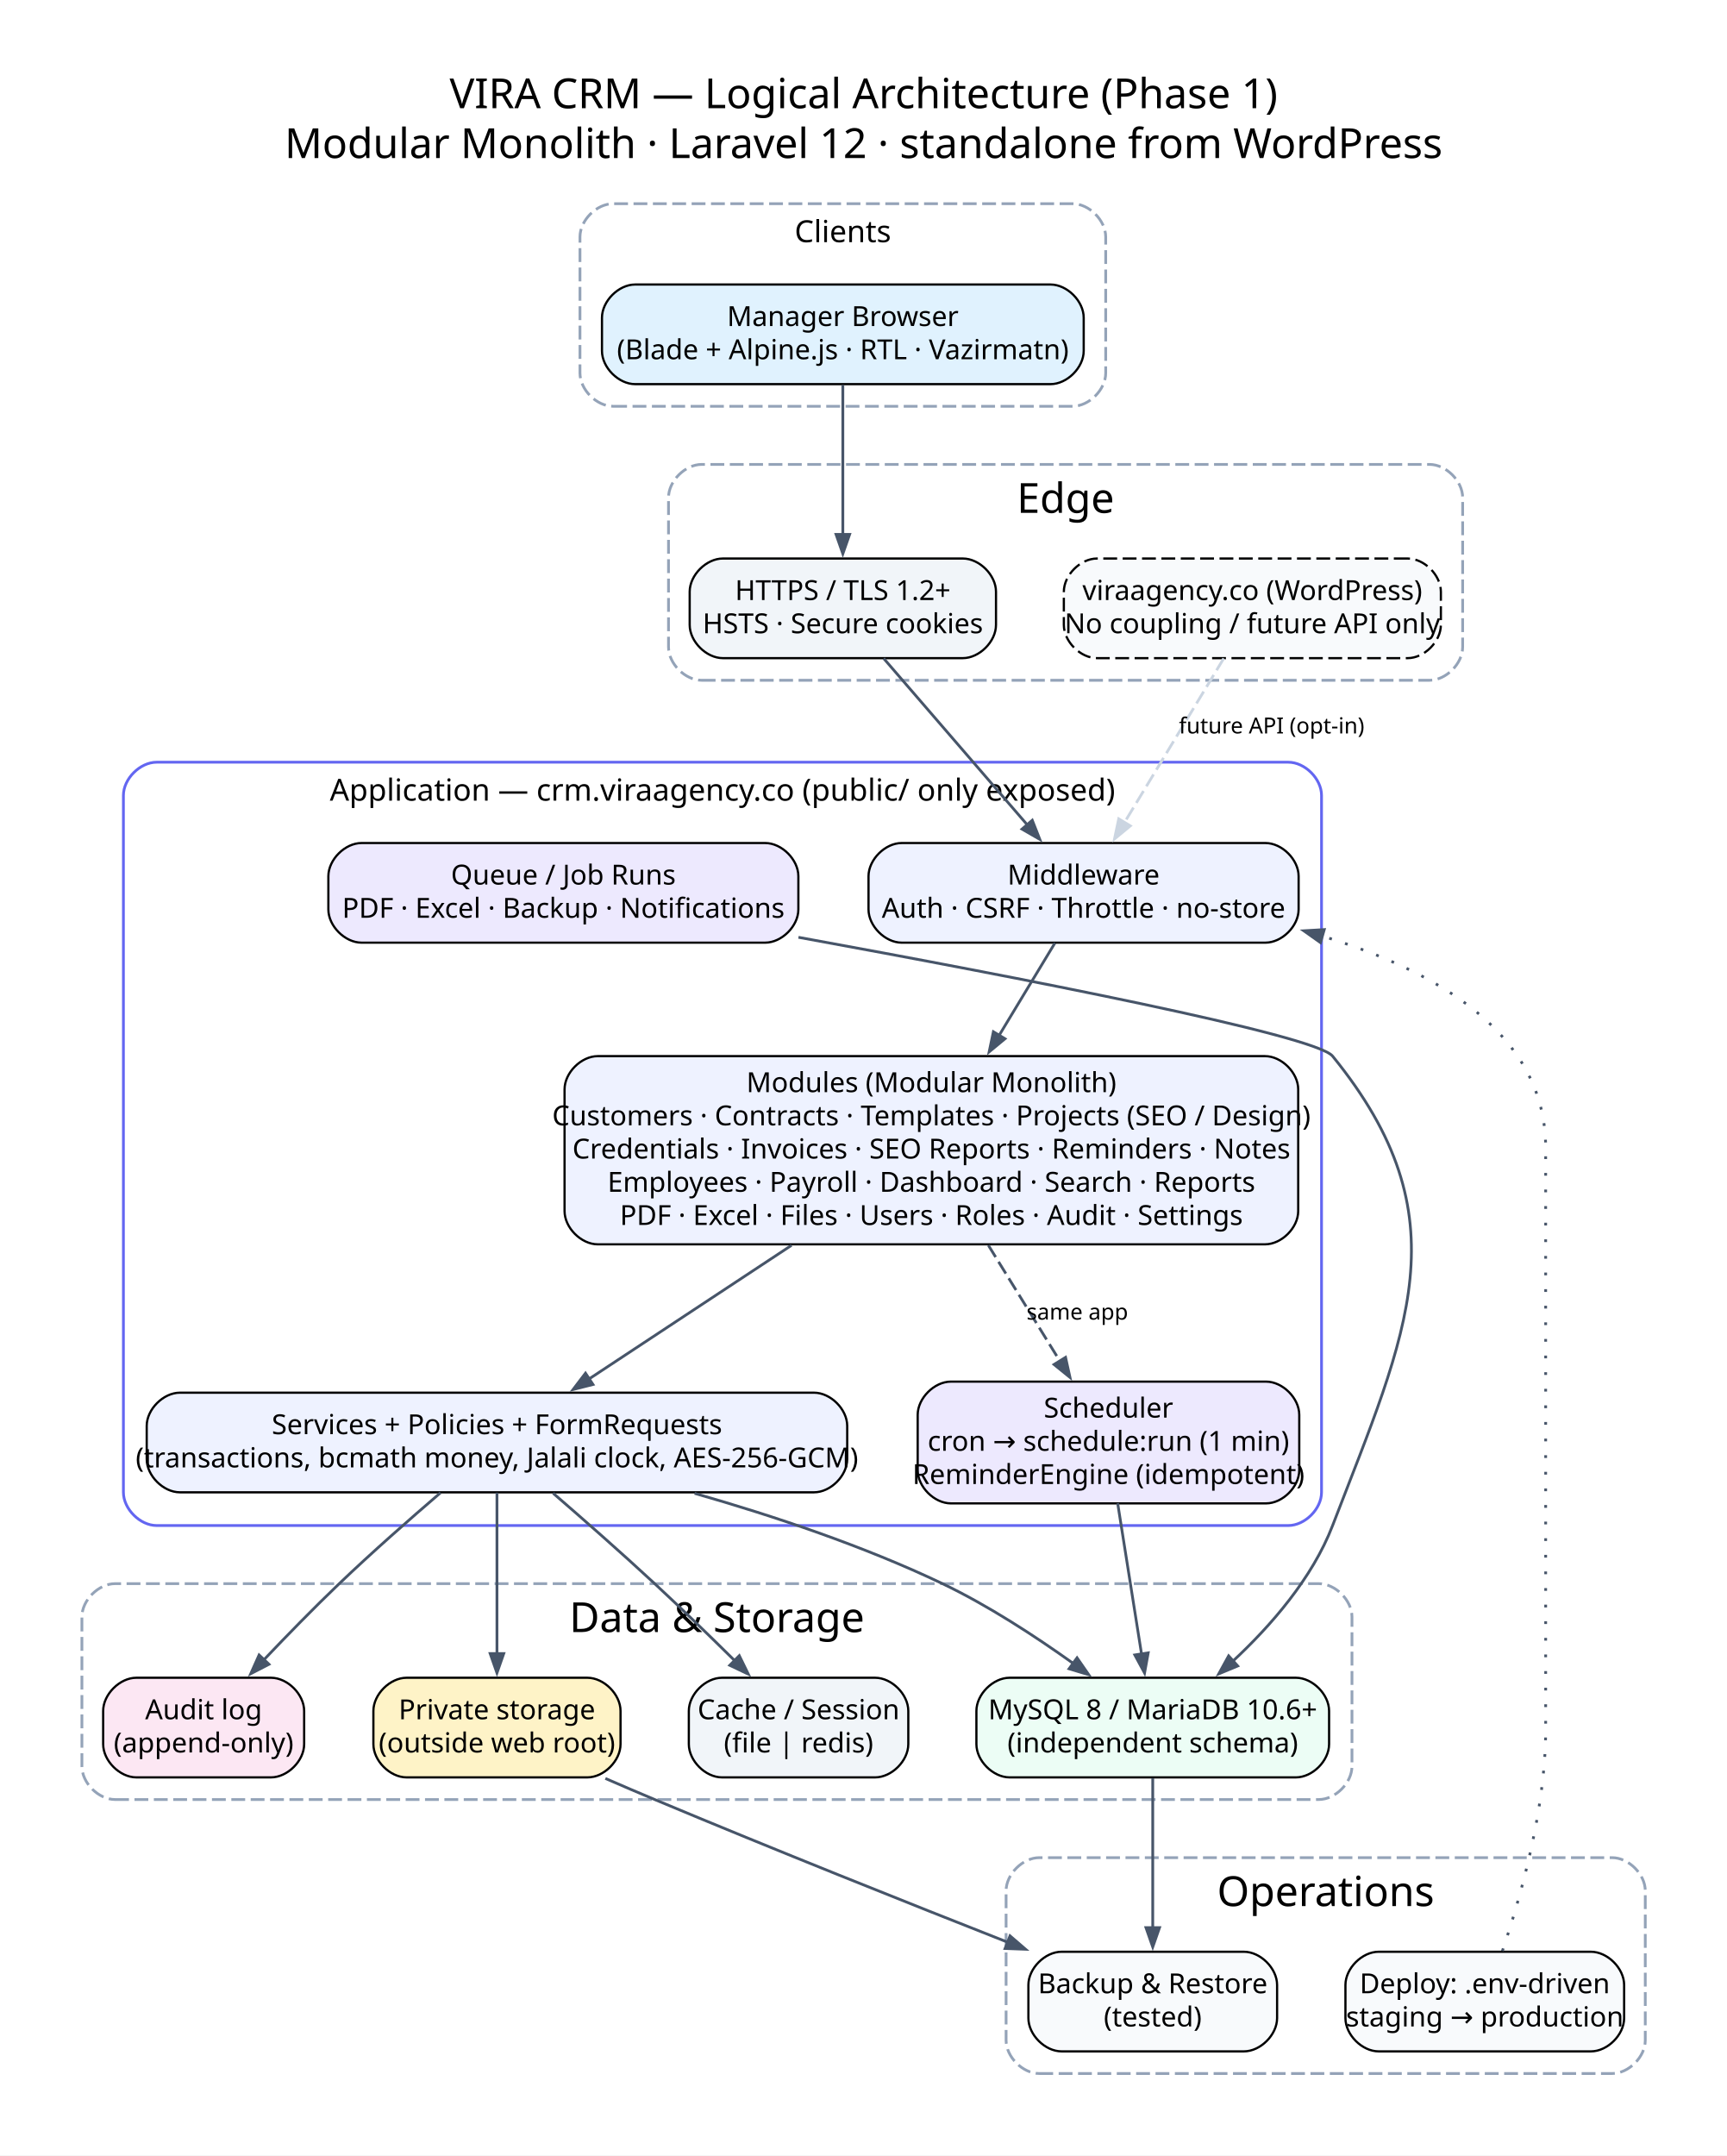
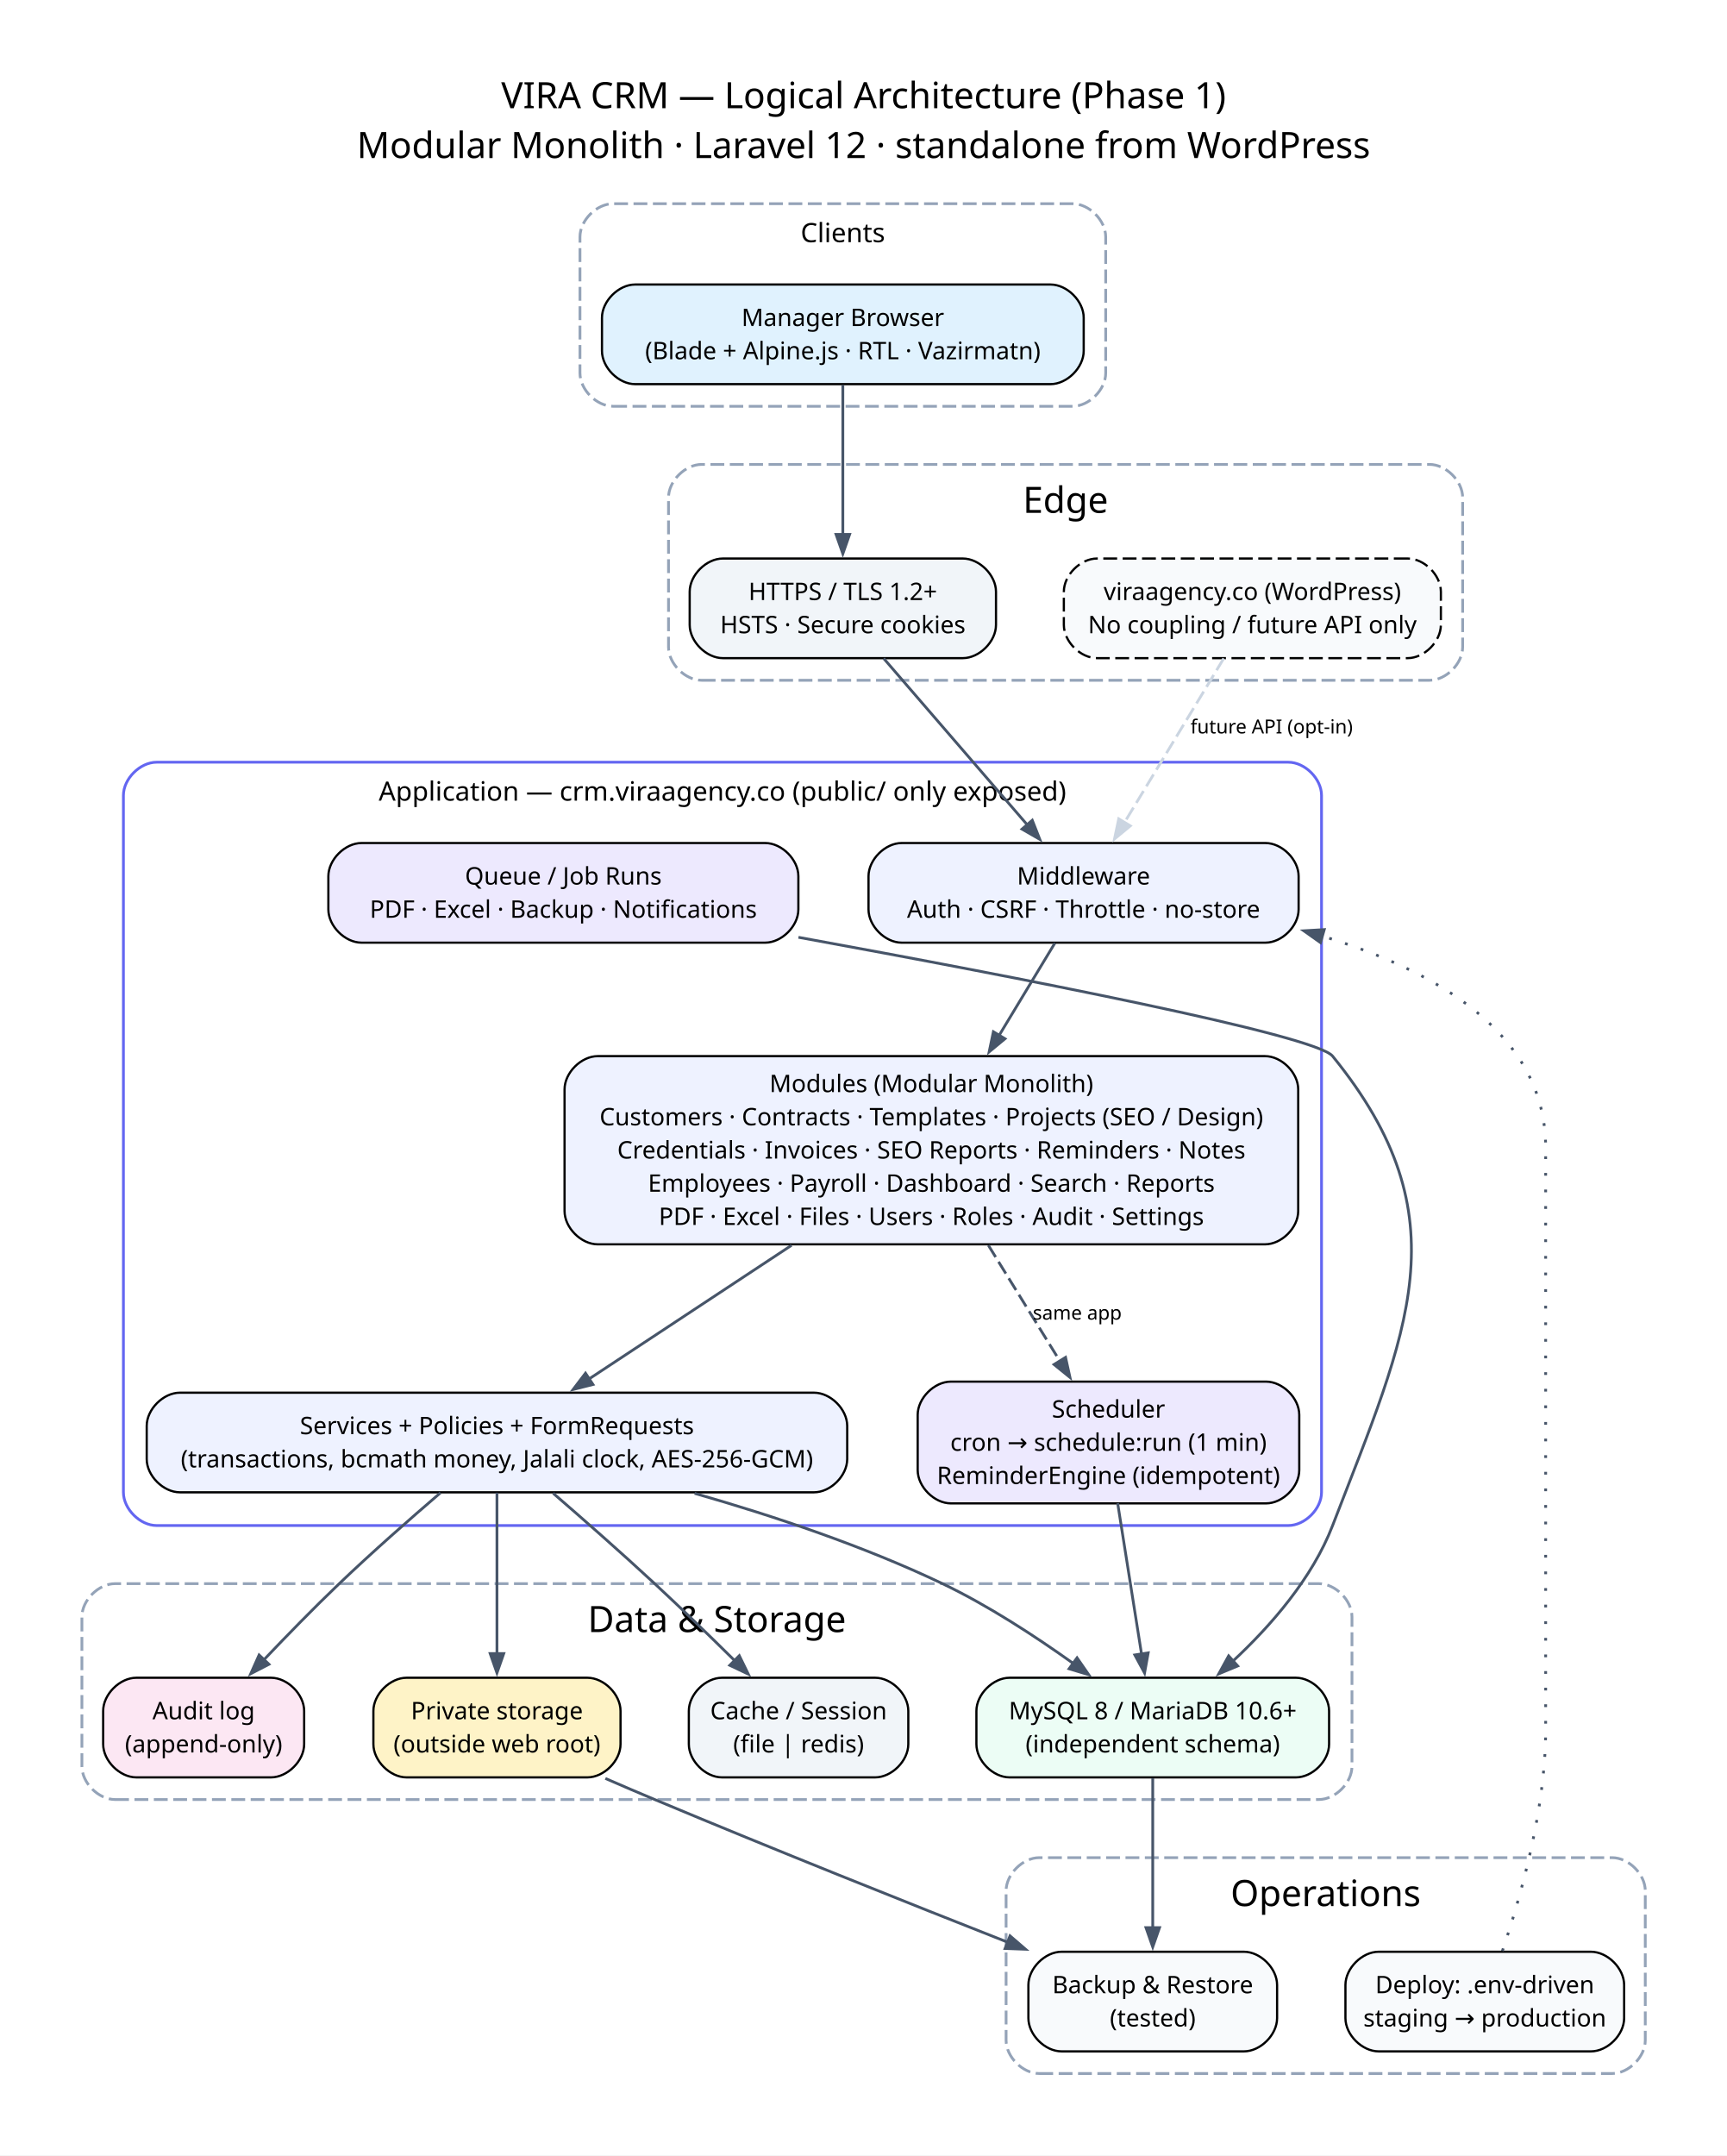
<svg xmlns="http://www.w3.org/2000/svg" width="624pt" height="779pt" viewBox="0.00 0.00 624.00 779.00">
  <g id="graph0" class="graph" transform="scale(1 1) rotate(0) translate(21.6 757.2)">
    <polygon fill="white" stroke="none" points="-21.6,21.6 -21.6,-757.2 602.6,-757.2 602.6,21.6 -21.6,21.6" />
-     <text xml:space="preserve" text-anchor="middle" x="290.5" y="-718.1" font-family="Vazirmatn" font-size="15.00">VIRA CRM — Logical Architecture (Phase 1)</text>
-     <text xml:space="preserve" text-anchor="middle" x="290.5" y="-700.1" font-family="Vazirmatn" font-size="15.00">Modular Monolith · Laravel 12 · standalone from WordPress</text>
+     <text xml:space="preserve" text-anchor="middle" x="290.5" y="-718.1" font-family="Vazirmatn" font-size="13.13">VIRA CRM — Logical Architecture (Phase 1)</text>
+     <text xml:space="preserve" text-anchor="middle" x="290.5" y="-700.1" font-family="Vazirmatn" font-size="13.13">Modular Monolith · Laravel 12 · standalone from WordPress</text>
    <g id="clust1" class="cluster">
      <path fill="white" stroke="#94a3b8" stroke-dasharray="5,2" d="M200,-610.4C200,-610.4 366,-610.4 366,-610.4 372,-610.4 378,-616.4 378,-622.4 378,-622.4 378,-671.6 378,-671.6 378,-677.6 372,-683.6 366,-683.6 366,-683.6 200,-683.6 200,-683.6 194,-683.6 188,-677.6 188,-671.6 188,-671.6 188,-622.4 188,-622.4 188,-616.4 194,-610.4 200,-610.4" />
-       <text xml:space="preserve" text-anchor="middle" x="283" y="-669.7" font-family="Vazirmatn" font-size="11.00">Clients</text>
+       <text xml:space="preserve" text-anchor="middle" x="283" y="-669.7" font-family="Vazirmatn" font-size="9.63">Clients</text>
    </g>
    <g id="clust2" class="cluster">
      <path fill="white" stroke="#94a3b8" stroke-dasharray="5,2" d="M232,-511.4C232,-511.4 495,-511.4 495,-511.4 501,-511.4 507,-517.4 507,-523.4 507,-523.4 507,-577.4 507,-577.4 507,-583.4 501,-589.4 495,-589.4 495,-589.4 232,-589.4 232,-589.4 226,-589.4 220,-583.4 220,-577.4 220,-577.4 220,-523.4 220,-523.4 220,-517.4 226,-511.4 232,-511.4" />
-       <text xml:space="preserve" text-anchor="middle" x="363.5" y="-571.9" font-family="Vazirmatn" font-size="15.00">Edge</text>
+       <text xml:space="preserve" text-anchor="middle" x="363.5" y="-571.9" font-family="Vazirmatn" font-size="13.13">Edge</text>
    </g>
    <g id="clust3" class="cluster">
      <path fill="white" stroke="#6366f1" d="M35,-206C35,-206 444,-206 444,-206 450,-206 456,-212 456,-218 456,-218 456,-469.8 456,-469.8 456,-475.8 450,-481.8 444,-481.8 444,-481.8 35,-481.8 35,-481.8 29,-481.8 23,-475.8 23,-469.8 23,-469.8 23,-218 23,-218 23,-212 29,-206 35,-206" />
-       <text xml:space="preserve" text-anchor="middle" x="239.5" y="-467.9" font-family="Vazirmatn" font-size="11.00">Application — crm.viraagency.co (public/ only exposed)</text>
+       <text xml:space="preserve" text-anchor="middle" x="239.5" y="-467.9" font-family="Vazirmatn" font-size="9.63">Application — crm.viraagency.co (public/ only exposed)</text>
    </g>
    <g id="clust4" class="cluster">
      <path fill="white" stroke="#94a3b8" stroke-dasharray="5,2" d="M20,-107C20,-107 455,-107 455,-107 461,-107 467,-113 467,-119 467,-119 467,-173 467,-173 467,-179 461,-185 455,-185 455,-185 20,-185 20,-185 14,-185 8,-179 8,-173 8,-173 8,-119 8,-119 8,-113 14,-107 20,-107" />
-       <text xml:space="preserve" text-anchor="middle" x="237.5" y="-167.5" font-family="Vazirmatn" font-size="15.00">Data &amp; Storage</text>
+       <text xml:space="preserve" text-anchor="middle" x="237.5" y="-167.5" font-family="Vazirmatn" font-size="13.13">Data &amp; Storage</text>
    </g>
    <g id="clust5" class="cluster">
      <path fill="white" stroke="#94a3b8" stroke-dasharray="5,2" d="M354,-8C354,-8 561,-8 561,-8 567,-8 573,-14 573,-20 573,-20 573,-74 573,-74 573,-80 567,-86 561,-86 561,-86 354,-86 354,-86 348,-86 342,-80 342,-74 342,-74 342,-20 342,-20 342,-14 348,-8 354,-8" />
-       <text xml:space="preserve" text-anchor="middle" x="457.5" y="-68.5" font-family="Vazirmatn" font-size="15.00">Operations</text>
+       <text xml:space="preserve" text-anchor="middle" x="457.5" y="-68.5" font-family="Vazirmatn" font-size="13.13">Operations</text>
    </g>
    <g id="node1" class="node">
      <path fill="#e0f2fe" stroke="black" stroke-width="0.8" d="M358.05,-654.4C358.05,-654.4 207.95,-654.4 207.95,-654.4 201.95,-654.4 195.95,-648.4 195.95,-642.4 195.95,-642.4 195.95,-630.4 195.95,-630.4 195.95,-624.4 201.95,-618.4 207.95,-618.4 207.95,-618.4 358.05,-618.4 358.05,-618.4 364.05,-618.4 370.05,-624.4 370.05,-630.4 370.05,-630.4 370.05,-642.4 370.05,-642.4 370.05,-648.4 364.05,-654.4 358.05,-654.4" />
-       <text xml:space="preserve" text-anchor="middle" x="283" y="-639.4" font-family="Vazirmatn" font-size="10.00">Manager Browser</text>
-       <text xml:space="preserve" text-anchor="middle" x="283" y="-627.4" font-family="Vazirmatn" font-size="10.00">(Blade + Alpine.js · RTL · Vazirmatn)</text>
+       <text xml:space="preserve" text-anchor="middle" x="283" y="-639.4" font-family="Vazirmatn" font-size="8.75">Manager Browser</text>
+       <text xml:space="preserve" text-anchor="middle" x="283" y="-627.4" font-family="Vazirmatn" font-size="8.75">(Blade + Alpine.js · RTL · Vazirmatn)</text>
    </g>
    <g id="node2" class="node">
      <path fill="#f1f5f9" stroke="black" stroke-width="0.8" d="M326.35,-555.4C326.35,-555.4 239.65,-555.4 239.65,-555.4 233.65,-555.4 227.65,-549.4 227.65,-543.4 227.65,-543.4 227.65,-531.4 227.65,-531.4 227.65,-525.4 233.65,-519.4 239.65,-519.4 239.65,-519.4 326.35,-519.4 326.35,-519.4 332.35,-519.4 338.35,-525.4 338.35,-531.4 338.35,-531.4 338.35,-543.4 338.35,-543.4 338.35,-549.4 332.35,-555.4 326.35,-555.4" />
-       <text xml:space="preserve" text-anchor="middle" x="283" y="-540.4" font-family="Vazirmatn" font-size="10.00">HTTPS / TLS 1.2+</text>
-       <text xml:space="preserve" text-anchor="middle" x="283" y="-528.4" font-family="Vazirmatn" font-size="10.00">HSTS · Secure cookies</text>
+       <text xml:space="preserve" text-anchor="middle" x="283" y="-540.4" font-family="Vazirmatn" font-size="8.75">HTTPS / TLS 1.2+</text>
+       <text xml:space="preserve" text-anchor="middle" x="283" y="-528.4" font-family="Vazirmatn" font-size="8.75">HSTS · Secure cookies</text>
    </g>
    <g id="edge1" class="edge">
      <path fill="none" stroke="#475569" d="M283,-618.06C283,-603.02 283,-581.06 283,-564" />
      <polygon fill="#475569" stroke="#475569" points="285.45,-564.11 283,-557.11 280.55,-564.11 285.45,-564.11" />
    </g>
    <g id="node4" class="node">
      <path fill="#eef2ff" stroke="black" stroke-width="0.8" d="M435.72,-452.6C435.72,-452.6 304.28,-452.6 304.28,-452.6 298.28,-452.6 292.28,-446.6 292.28,-440.6 292.28,-440.6 292.28,-428.6 292.28,-428.6 292.28,-422.6 298.28,-416.6 304.28,-416.6 304.28,-416.6 435.72,-416.6 435.72,-416.6 441.72,-416.6 447.72,-422.6 447.72,-428.6 447.72,-428.6 447.72,-440.6 447.72,-440.6 447.72,-446.6 441.72,-452.6 435.72,-452.6" />
-       <text xml:space="preserve" text-anchor="middle" x="370" y="-437.6" font-family="Vazirmatn" font-size="10.00">Middleware</text>
-       <text xml:space="preserve" text-anchor="middle" x="370" y="-425.6" font-family="Vazirmatn" font-size="10.00">Auth · CSRF · Throttle · no-store</text>
+       <text xml:space="preserve" text-anchor="middle" x="370" y="-437.6" font-family="Vazirmatn" font-size="8.75">Middleware</text>
+       <text xml:space="preserve" text-anchor="middle" x="370" y="-425.6" font-family="Vazirmatn" font-size="8.75">Auth · CSRF · Throttle · no-store</text>
    </g>
    <g id="edge2" class="edge">
      <path fill="none" stroke="#475569" d="M297.76,-519.3C312.13,-502.65 334.08,-477.21 350.02,-458.75" />
      <polygon fill="#475569" stroke="#475569" points="351.46,-460.83 354.18,-453.93 347.75,-457.63 351.46,-460.83" />
    </g>
    <g id="node3" class="node">
      <path fill="#f8fafc" stroke="black" stroke-width="0.8" stroke-dasharray="5,2" d="M487.13,-555.4C487.13,-555.4 374.87,-555.4 374.87,-555.4 368.87,-555.4 362.87,-549.4 362.87,-543.4 362.87,-543.4 362.87,-531.4 362.87,-531.4 362.87,-525.4 368.87,-519.4 374.87,-519.4 374.87,-519.4 487.13,-519.4 487.13,-519.4 493.13,-519.4 499.13,-525.4 499.13,-531.4 499.13,-531.4 499.13,-543.4 499.13,-543.4 499.13,-549.4 493.13,-555.4 487.13,-555.4" />
-       <text xml:space="preserve" text-anchor="middle" x="431" y="-540.4" font-family="Vazirmatn" font-size="10.00">viraagency.co (WordPress)</text>
-       <text xml:space="preserve" text-anchor="middle" x="431" y="-528.4" font-family="Vazirmatn" font-size="10.00">No coupling / future API only</text>
+       <text xml:space="preserve" text-anchor="middle" x="431" y="-540.4" font-family="Vazirmatn" font-size="8.75">viraagency.co (WordPress)</text>
+       <text xml:space="preserve" text-anchor="middle" x="431" y="-528.4" font-family="Vazirmatn" font-size="8.75">No coupling / future API only</text>
    </g>
    <g id="edge12" class="edge">
      <path fill="none" stroke="#cbd5e1" stroke-dasharray="5,2" d="M420.65,-519.3C410.75,-502.94 395.72,-478.1 384.6,-459.72" />
      <polygon fill="#cbd5e1" stroke="#cbd5e1" points="386.9,-458.8 381.18,-454.08 382.71,-461.34 386.9,-458.8" />
-       <text xml:space="preserve" text-anchor="middle" x="437.97" y="-492.2" font-family="Vazirmatn" font-size="8.00">future API (opt-in)</text>
+       <text xml:space="preserve" text-anchor="middle" x="437.97" y="-492.2" font-family="Vazirmatn" font-size="7.00">future API (opt-in)</text>
    </g>
    <g id="node5" class="node">
      <path fill="#eef2ff" stroke="black" stroke-width="0.8" d="M435.57,-375.6C435.57,-375.6 194.43,-375.6 194.43,-375.6 188.43,-375.6 182.43,-369.6 182.43,-363.6 182.43,-363.6 182.43,-319.6 182.43,-319.6 182.43,-313.6 188.43,-307.6 194.43,-307.6 194.43,-307.6 435.57,-307.6 435.57,-307.6 441.57,-307.6 447.57,-313.6 447.57,-319.6 447.57,-319.6 447.57,-363.6 447.57,-363.6 447.57,-369.6 441.57,-375.6 435.57,-375.6" />
-       <text xml:space="preserve" text-anchor="middle" x="315" y="-362.6" font-family="Vazirmatn" font-size="10.00">Modules (Modular Monolith)</text>
-       <text xml:space="preserve" text-anchor="middle" x="315" y="-350.6" font-family="Vazirmatn" font-size="10.00">Customers · Contracts · Templates · Projects (SEO / Design)</text>
-       <text xml:space="preserve" text-anchor="middle" x="315" y="-338.6" font-family="Vazirmatn" font-size="10.00">Credentials · Invoices · SEO Reports · Reminders · Notes</text>
-       <text xml:space="preserve" text-anchor="middle" x="315" y="-326.6" font-family="Vazirmatn" font-size="10.00">Employees · Payroll · Dashboard · Search · Reports</text>
-       <text xml:space="preserve" text-anchor="middle" x="315" y="-314.6" font-family="Vazirmatn" font-size="10.00">PDF · Excel · Files · Users · Roles · Audit · Settings</text>
+       <text xml:space="preserve" text-anchor="middle" x="315" y="-362.6" font-family="Vazirmatn" font-size="8.75">Modules (Modular Monolith)</text>
+       <text xml:space="preserve" text-anchor="middle" x="315" y="-350.6" font-family="Vazirmatn" font-size="8.75">Customers · Contracts · Templates · Projects (SEO / Design)</text>
+       <text xml:space="preserve" text-anchor="middle" x="315" y="-338.6" font-family="Vazirmatn" font-size="8.75">Credentials · Invoices · SEO Reports · Reminders · Notes</text>
+       <text xml:space="preserve" text-anchor="middle" x="315" y="-326.6" font-family="Vazirmatn" font-size="8.75">Employees · Payroll · Dashboard · Search · Reports</text>
+       <text xml:space="preserve" text-anchor="middle" x="315" y="-314.6" font-family="Vazirmatn" font-size="8.75">PDF · Excel · Files · Users · Roles · Audit · Settings</text>
    </g>
    <g id="edge3" class="edge">
      <path fill="none" stroke="#475569" d="M359.65,-416.48C353.93,-407.02 346.56,-394.82 339.47,-383.08" />
      <polygon fill="#475569" stroke="#475569" points="341.6,-381.88 335.88,-377.15 337.41,-384.41 341.6,-381.88" />
    </g>
    <g id="node6" class="node">
      <path fill="#eef2ff" stroke="black" stroke-width="0.8" d="M272.58,-254C272.58,-254 43.42,-254 43.42,-254 37.42,-254 31.42,-248 31.42,-242 31.42,-242 31.42,-230 31.42,-230 31.42,-224 37.42,-218 43.42,-218 43.42,-218 272.58,-218 272.58,-218 278.58,-218 284.58,-224 284.58,-230 284.58,-230 284.58,-242 284.58,-242 284.58,-248 278.58,-254 272.58,-254" />
-       <text xml:space="preserve" text-anchor="middle" x="158" y="-239" font-family="Vazirmatn" font-size="10.00">Services + Policies + FormRequests</text>
-       <text xml:space="preserve" text-anchor="middle" x="158" y="-227" font-family="Vazirmatn" font-size="10.00">(transactions, bcmath money, Jalali clock, AES-256-GCM)</text>
+       <text xml:space="preserve" text-anchor="middle" x="158" y="-239" font-family="Vazirmatn" font-size="8.75">Services + Policies + FormRequests</text>
+       <text xml:space="preserve" text-anchor="middle" x="158" y="-227" font-family="Vazirmatn" font-size="8.75">(transactions, bcmath money, Jalali clock, AES-256-GCM)</text>
    </g>
    <g id="edge4" class="edge">
      <path fill="none" stroke="#475569" d="M264.46,-307.25C240.46,-291.41 212.45,-272.93 191.19,-258.9" />
      <polygon fill="#475569" stroke="#475569" points="192.7,-256.96 185.51,-255.15 190,-261.05 192.7,-256.96" />
    </g>
    <g id="node7" class="node">
      <path fill="#ede9fe" stroke="black" stroke-width="0.8" d="M435.95,-258C435.95,-258 322.05,-258 322.05,-258 316.05,-258 310.05,-252 310.05,-246 310.05,-246 310.05,-226 310.05,-226 310.05,-220 316.05,-214 322.05,-214 322.05,-214 435.95,-214 435.95,-214 441.95,-214 447.95,-220 447.95,-226 447.95,-226 447.95,-246 447.95,-246 447.95,-252 441.95,-258 435.95,-258" />
-       <text xml:space="preserve" text-anchor="middle" x="379" y="-245" font-family="Vazirmatn" font-size="10.00">Scheduler</text>
-       <text xml:space="preserve" text-anchor="middle" x="379" y="-233" font-family="Vazirmatn" font-size="10.00">cron → schedule:run (1 min)</text>
-       <text xml:space="preserve" text-anchor="middle" x="379" y="-221" font-family="Vazirmatn" font-size="10.00">ReminderEngine (idempotent)</text>
+       <text xml:space="preserve" text-anchor="middle" x="379" y="-245" font-family="Vazirmatn" font-size="8.75">Scheduler</text>
+       <text xml:space="preserve" text-anchor="middle" x="379" y="-233" font-family="Vazirmatn" font-size="8.75">cron → schedule:run (1 min)</text>
+       <text xml:space="preserve" text-anchor="middle" x="379" y="-221" font-family="Vazirmatn" font-size="8.75">ReminderEngine (idempotent)</text>
    </g>
    <g id="edge5" class="edge">
      <path fill="none" stroke="#475569" stroke-dasharray="5,2" d="M335.6,-307.25C343.99,-293.67 353.58,-278.15 361.6,-265.16" />
      <polygon fill="#475569" stroke="#475569" points="363.49,-266.76 365.09,-259.52 359.33,-264.19 363.49,-266.76" />
-       <text xml:space="preserve" text-anchor="middle" x="367.73" y="-280.4" font-family="Vazirmatn" font-size="8.00">same app</text>
+       <text xml:space="preserve" text-anchor="middle" x="367.73" y="-280.4" font-family="Vazirmatn" font-size="7.00">same app</text>
    </g>
    <g id="node9" class="node">
      <path fill="#ecfdf5" stroke="black" stroke-width="0.8" d="M446.73,-151C446.73,-151 343.27,-151 343.27,-151 337.27,-151 331.27,-145 331.27,-139 331.27,-139 331.27,-127 331.27,-127 331.27,-121 337.27,-115 343.27,-115 343.27,-115 446.73,-115 446.73,-115 452.73,-115 458.73,-121 458.73,-127 458.73,-127 458.73,-139 458.73,-139 458.73,-145 452.73,-151 446.73,-151" />
-       <text xml:space="preserve" text-anchor="middle" x="395" y="-136" font-family="Vazirmatn" font-size="10.00">MySQL 8 / MariaDB 10.6+</text>
-       <text xml:space="preserve" text-anchor="middle" x="395" y="-124" font-family="Vazirmatn" font-size="10.00">(independent schema)</text>
+       <text xml:space="preserve" text-anchor="middle" x="395" y="-136" font-family="Vazirmatn" font-size="8.75">MySQL 8 / MariaDB 10.6+</text>
+       <text xml:space="preserve" text-anchor="middle" x="395" y="-124" font-family="Vazirmatn" font-size="8.75">(independent schema)</text>
    </g>
    <g id="edge6" class="edge">
      <path fill="none" stroke="#475569" d="M229.42,-217.63C257.99,-209.46 290.75,-198.51 319,-185 335.48,-177.12 352.48,-166.03 366.22,-156.21" />
      <polygon fill="#475569" stroke="#475569" points="367.64,-158.2 371.86,-152.1 364.76,-154.24 367.64,-158.2" />
    </g>
    <g id="node10" class="node">
      <path fill="#fef3c7" stroke="black" stroke-width="0.8" d="M190.66,-151C190.66,-151 125.34,-151 125.34,-151 119.34,-151 113.34,-145 113.34,-139 113.34,-139 113.34,-127 113.34,-127 113.34,-121 119.34,-115 125.34,-115 125.34,-115 190.66,-115 190.66,-115 196.66,-115 202.66,-121 202.66,-127 202.66,-127 202.66,-139 202.66,-139 202.66,-145 196.66,-151 190.66,-151" />
-       <text xml:space="preserve" text-anchor="middle" x="158" y="-136" font-family="Vazirmatn" font-size="10.00">Private storage</text>
-       <text xml:space="preserve" text-anchor="middle" x="158" y="-124" font-family="Vazirmatn" font-size="10.00">(outside web root)</text>
+       <text xml:space="preserve" text-anchor="middle" x="158" y="-136" font-family="Vazirmatn" font-size="8.75">Private storage</text>
+       <text xml:space="preserve" text-anchor="middle" x="158" y="-124" font-family="Vazirmatn" font-size="8.75">(outside web root)</text>
    </g>
    <g id="edge7" class="edge">
      <path fill="none" stroke="#475569" d="M158,-217.87C158,-201.91 158,-177.9 158,-159.65" />
      <polygon fill="#475569" stroke="#475569" points="160.45,-159.73 158,-152.73 155.55,-159.73 160.45,-159.73" />
    </g>
    <g id="node11" class="node">
      <path fill="#f1f5f9" stroke="black" stroke-width="0.8" d="M294.66,-151C294.66,-151 239.34,-151 239.34,-151 233.34,-151 227.34,-145 227.34,-139 227.34,-139 227.34,-127 227.34,-127 227.34,-121 233.34,-115 239.34,-115 239.34,-115 294.66,-115 294.66,-115 300.66,-115 306.66,-121 306.66,-127 306.66,-127 306.66,-139 306.66,-139 306.66,-145 300.66,-151 294.66,-151" />
-       <text xml:space="preserve" text-anchor="middle" x="267" y="-136" font-family="Vazirmatn" font-size="10.00">Cache / Session</text>
-       <text xml:space="preserve" text-anchor="middle" x="267" y="-124" font-family="Vazirmatn" font-size="10.00">(file | redis)</text>
+       <text xml:space="preserve" text-anchor="middle" x="267" y="-136" font-family="Vazirmatn" font-size="8.75">Cache / Session</text>
+       <text xml:space="preserve" text-anchor="middle" x="267" y="-124" font-family="Vazirmatn" font-size="8.75">(file | redis)</text>
    </g>
    <g id="edge8" class="edge">
      <path fill="none" stroke="#475569" d="M178.29,-217.68C189.29,-208.18 203.03,-196.1 215,-185 224.64,-176.06 235.03,-165.96 243.97,-157.13" />
      <polygon fill="#475569" stroke="#475569" points="245.58,-158.98 248.83,-152.31 242.13,-155.5 245.58,-158.98" />
    </g>
    <g id="node12" class="node">
      <path fill="#fce7f3" stroke="black" stroke-width="0.8" d="M76.32,-151C76.32,-151 27.68,-151 27.68,-151 21.68,-151 15.68,-145 15.68,-139 15.68,-139 15.68,-127 15.68,-127 15.68,-121 21.68,-115 27.68,-115 27.68,-115 76.32,-115 76.32,-115 82.32,-115 88.32,-121 88.32,-127 88.32,-127 88.32,-139 88.32,-139 88.32,-145 82.32,-151 76.32,-151" />
-       <text xml:space="preserve" text-anchor="middle" x="52" y="-136" font-family="Vazirmatn" font-size="10.00">Audit log</text>
-       <text xml:space="preserve" text-anchor="middle" x="52" y="-124" font-family="Vazirmatn" font-size="10.00">(append-only)</text>
+       <text xml:space="preserve" text-anchor="middle" x="52" y="-136" font-family="Vazirmatn" font-size="8.75">Audit log</text>
+       <text xml:space="preserve" text-anchor="middle" x="52" y="-124" font-family="Vazirmatn" font-size="8.75">(append-only)</text>
    </g>
    <g id="edge9" class="edge">
      <path fill="none" stroke="#475569" d="M137.58,-217.82C126.54,-208.36 112.8,-196.28 101,-185 91.86,-176.26 82.14,-166.3 73.79,-157.51" />
      <polygon fill="#475569" stroke="#475569" points="75.6,-155.87 69.02,-152.46 72.04,-159.23 75.6,-155.87" />
    </g>
    <g id="edge10" class="edge">
      <path fill="none" stroke="#475569" d="M382.32,-214.07C384.83,-198.23 388.28,-176.39 390.96,-159.52" />
      <polygon fill="#475569" stroke="#475569" points="393.36,-160 392.04,-152.71 388.52,-159.24 393.36,-160" />
    </g>
    <g id="node8" class="node">
      <path fill="#ede9fe" stroke="black" stroke-width="0.8" d="M254.93,-452.6C254.93,-452.6 109.07,-452.6 109.07,-452.6 103.07,-452.6 97.07,-446.6 97.07,-440.6 97.07,-440.6 97.07,-428.6 97.07,-428.6 97.07,-422.6 103.07,-416.6 109.07,-416.6 109.07,-416.6 254.93,-416.6 254.93,-416.6 260.93,-416.6 266.93,-422.6 266.93,-428.6 266.93,-428.6 266.93,-440.6 266.93,-440.6 266.93,-446.6 260.93,-452.6 254.93,-452.6" />
-       <text xml:space="preserve" text-anchor="middle" x="182" y="-437.6" font-family="Vazirmatn" font-size="10.00">Queue / Job Runs</text>
-       <text xml:space="preserve" text-anchor="middle" x="182" y="-425.6" font-family="Vazirmatn" font-size="10.00">PDF · Excel · Backup · Notifications</text>
+       <text xml:space="preserve" text-anchor="middle" x="182" y="-437.6" font-family="Vazirmatn" font-size="8.75">Queue / Job Runs</text>
+       <text xml:space="preserve" text-anchor="middle" x="182" y="-425.6" font-family="Vazirmatn" font-size="8.75">PDF · Excel · Backup · Notifications</text>
    </g>
    <g id="edge11" class="edge">
      <path fill="none" stroke="#475569" d="M266.96,-418.54C346.41,-404.06 453.77,-383.26 460,-375.6 507.55,-317.11 487.06,-276.35 460,-206 452.66,-186.92 437.66,-169.74 423.92,-156.96" />
      <polygon fill="#475569" stroke="#475569" points="425.7,-155.26 418.86,-152.41 422.43,-158.91 425.7,-155.26" />
    </g>
    <g id="node13" class="node">
      <path fill="#f8fafc" stroke="black" stroke-width="0.8" d="M427.94,-52C427.94,-52 362.06,-52 362.06,-52 356.06,-52 350.06,-46 350.06,-40 350.06,-40 350.06,-28 350.06,-28 350.06,-22 356.06,-16 362.06,-16 362.06,-16 427.94,-16 427.94,-16 433.94,-16 439.94,-22 439.94,-28 439.94,-28 439.94,-40 439.94,-40 439.94,-46 433.94,-52 427.94,-52" />
-       <text xml:space="preserve" text-anchor="middle" x="395" y="-37" font-family="Vazirmatn" font-size="10.00">Backup &amp; Restore</text>
-       <text xml:space="preserve" text-anchor="middle" x="395" y="-25" font-family="Vazirmatn" font-size="10.00">(tested)</text>
+       <text xml:space="preserve" text-anchor="middle" x="395" y="-37" font-family="Vazirmatn" font-size="8.75">Backup &amp; Restore</text>
+       <text xml:space="preserve" text-anchor="middle" x="395" y="-25" font-family="Vazirmatn" font-size="8.75">(tested)</text>
    </g>
    <g id="edge13" class="edge">
      <path fill="none" stroke="#475569" d="M395,-114.66C395,-99.62 395,-77.66 395,-60.6" />
      <polygon fill="#475569" stroke="#475569" points="397.45,-60.71 395,-53.71 392.55,-60.71 397.45,-60.71" />
    </g>
    <g id="edge14" class="edge">
      <path fill="none" stroke="#475569" d="M197.18,-114.62C203.13,-112.03 209.22,-109.42 215,-107 257.89,-89.02 306.92,-69.48 342.96,-55.29" />
      <polygon fill="#475569" stroke="#475569" points="343.42,-57.74 349.04,-52.9 341.63,-53.18 343.42,-57.74" />
    </g>
    <g id="node14" class="node">
      <path fill="#f8fafc" stroke="black" stroke-width="0.8" d="M553.36,-52C553.36,-52 476.64,-52 476.64,-52 470.64,-52 464.64,-46 464.64,-40 464.64,-40 464.64,-28 464.64,-28 464.64,-22 470.64,-16 476.64,-16 476.64,-16 553.36,-16 553.36,-16 559.36,-16 565.36,-22 565.36,-28 565.36,-28 565.36,-40 565.36,-40 565.36,-46 559.36,-52 553.36,-52" />
-       <text xml:space="preserve" text-anchor="middle" x="515" y="-37" font-family="Vazirmatn" font-size="10.00">Deploy: .env-driven</text>
-       <text xml:space="preserve" text-anchor="middle" x="515" y="-25" font-family="Vazirmatn" font-size="10.00">staging → production</text>
+       <text xml:space="preserve" text-anchor="middle" x="515" y="-37" font-family="Vazirmatn" font-size="8.75">Deploy: .env-driven</text>
+       <text xml:space="preserve" text-anchor="middle" x="515" y="-25" font-family="Vazirmatn" font-size="8.75">staging → production</text>
    </g>
    <g id="edge15" class="edge">
      <path fill="none" stroke="#475569" stroke-dasharray="1,5" d="M521.36,-52.26C527.86,-71.45 537,-103.51 537,-132 537,-342.6 537,-342.6 537,-342.6 537,-383.92 497.08,-406.59 456.28,-418.97" />
      <polygon fill="#475569" stroke="#475569" points="455.63,-416.61 449.58,-420.89 456.98,-421.32 455.63,-416.61" />
    </g>
  </g>
</svg>
